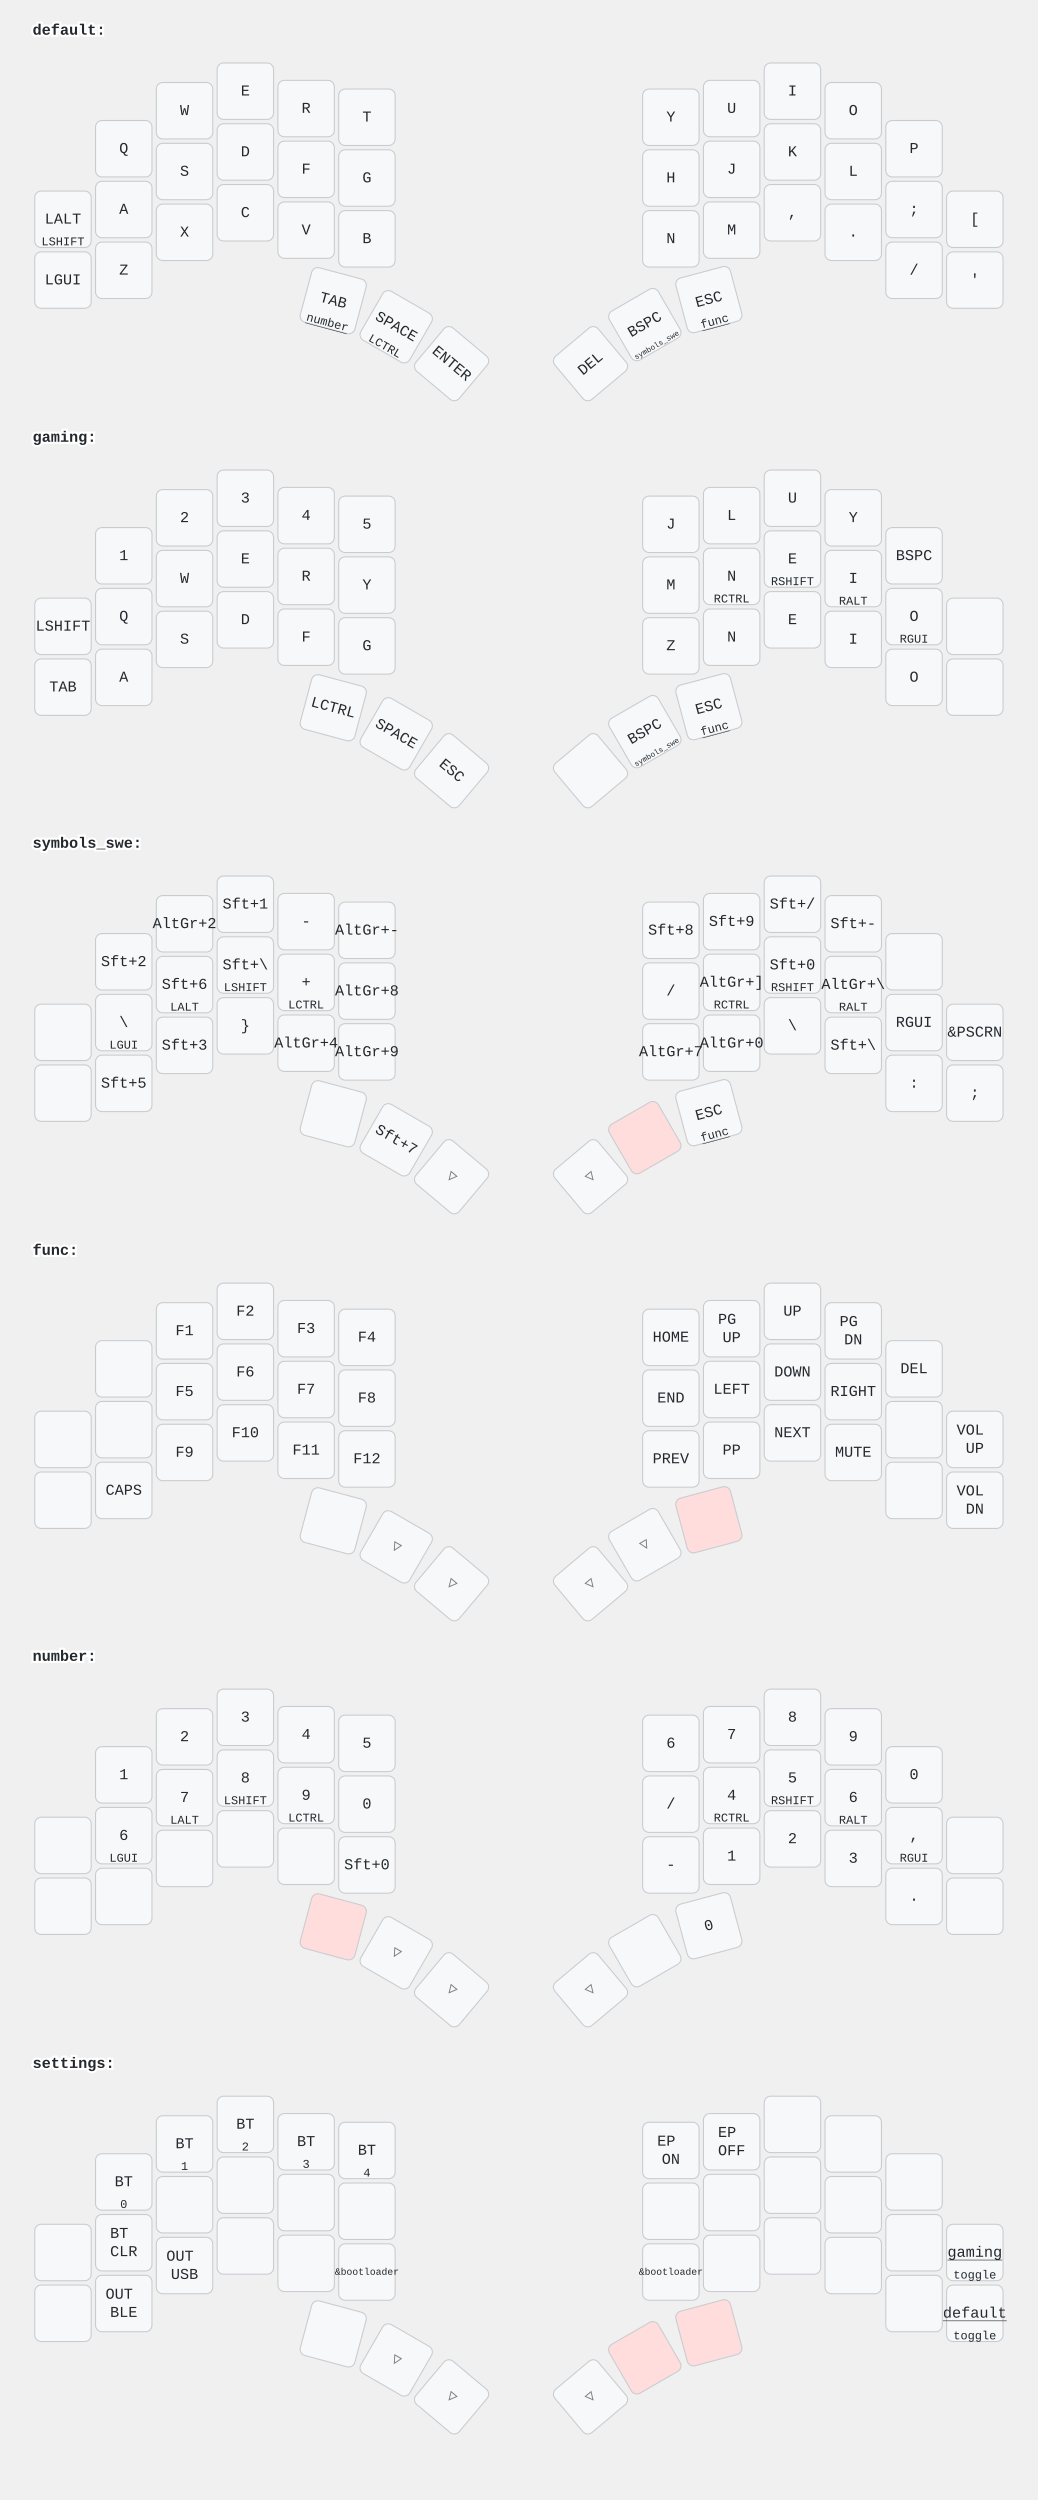
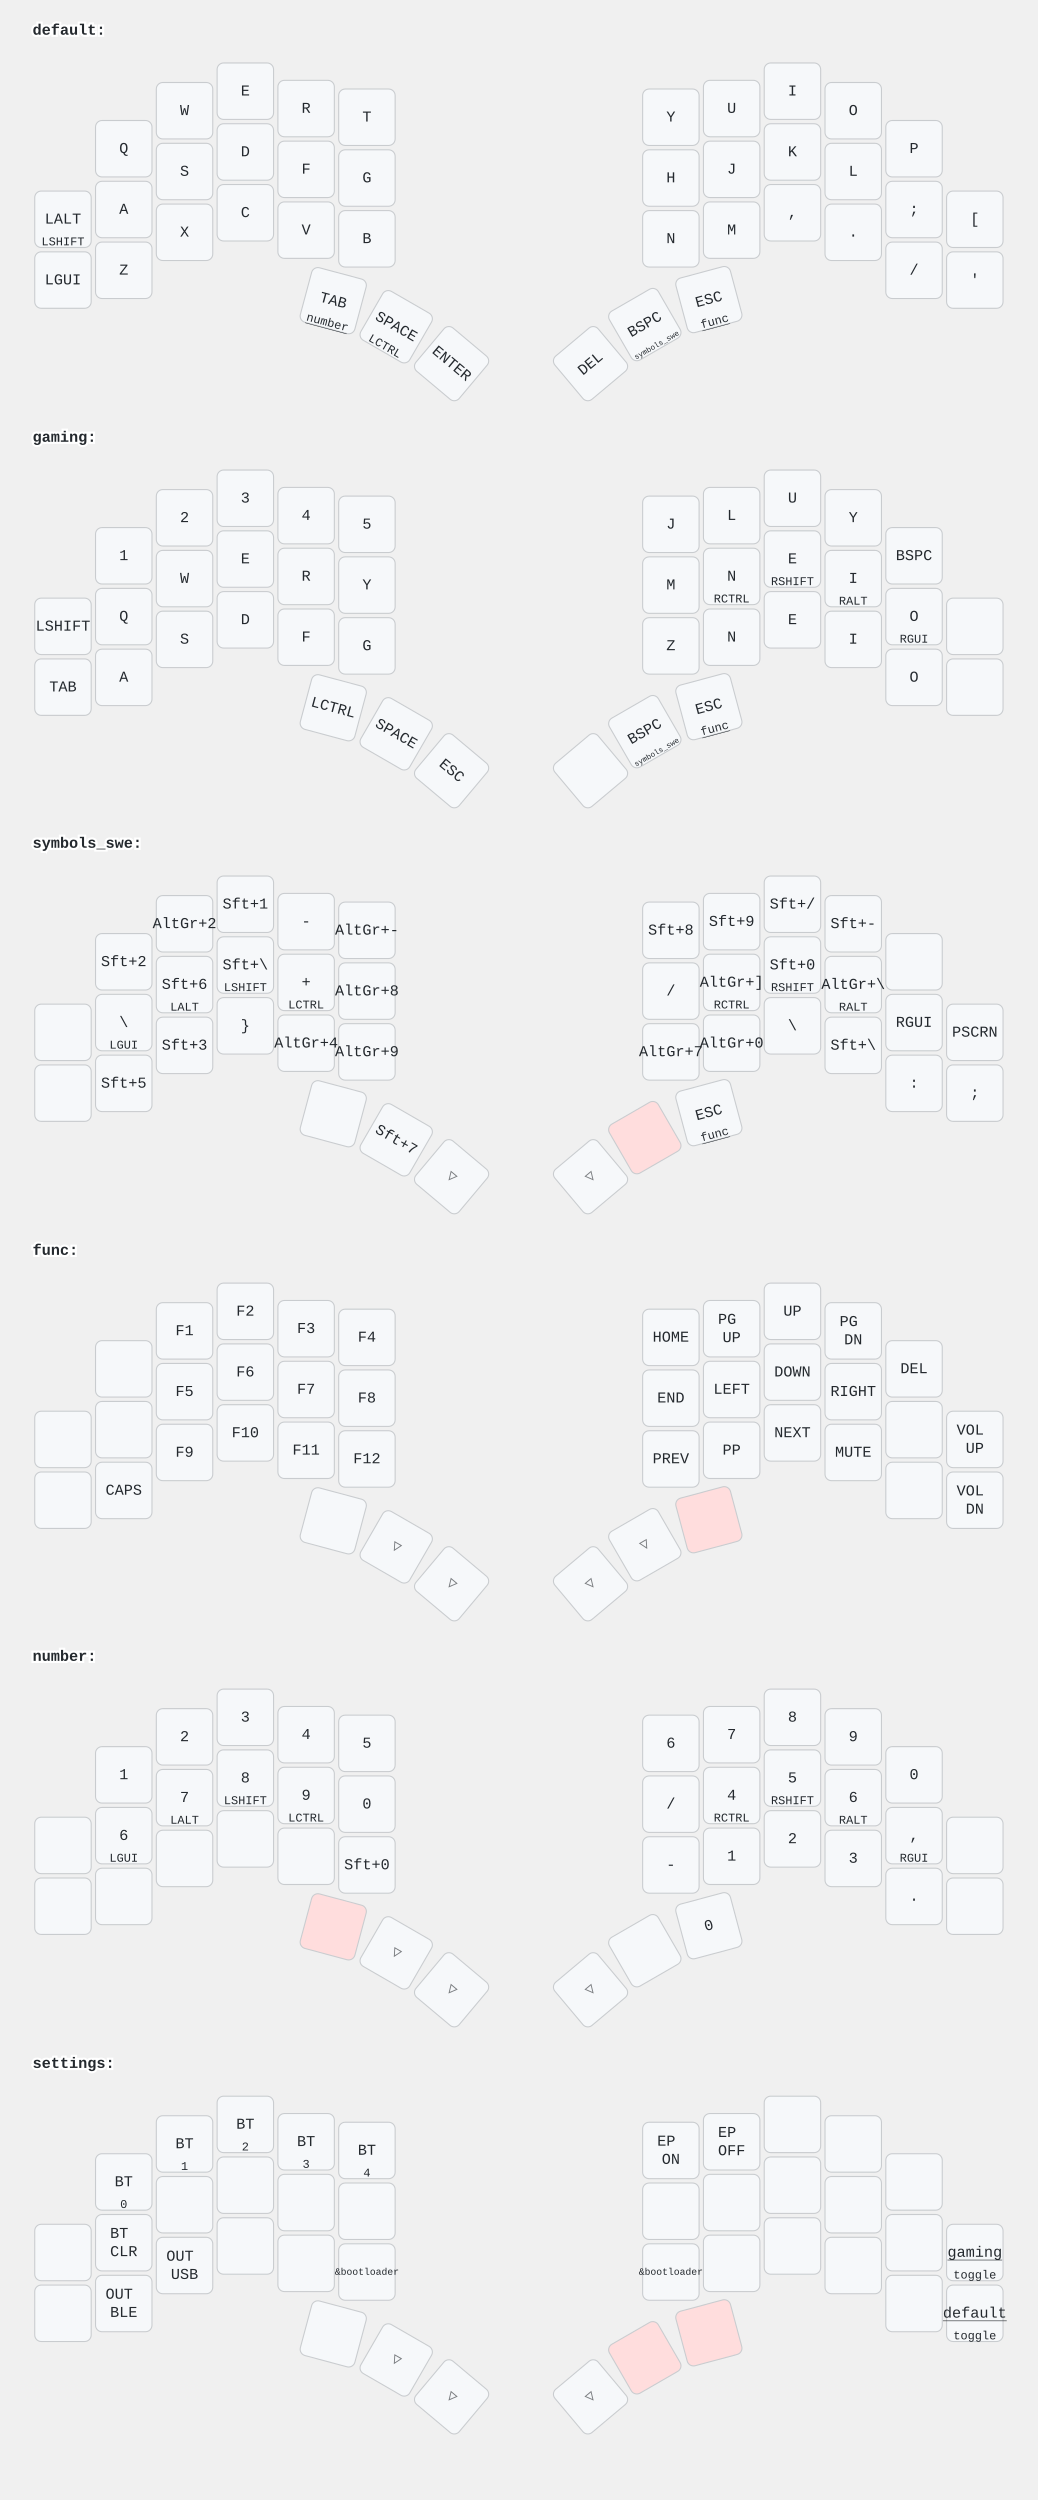
<svg xmlns="http://www.w3.org/2000/svg" width="956" height="2303" viewBox="0 0 956 2303" class="keymap">
  <style>/* inherit to force styles through use tags */
svg path {
    fill: inherit;
}

/* font and background color specifications */
svg.keymap {
    font-family: SFMono-Regular,Consolas,Liberation Mono,Menlo,monospace;
    font-size: 14px;
    font-kerning: normal;
    text-rendering: optimizeLegibility;
    fill: #24292e;
}

/* default key styling */
rect.key {
    fill: #f6f8fa;
}

rect.key, rect.combo {
    stroke: #c9cccf;
    stroke-width: 1;
}

/* default key side styling, only used is draw_key_sides is set */
rect.side {
    filter: brightness(90%);
}

/* color accent for combo boxes */
rect.combo, rect.combo-separate {
    fill: #cdf;
}

/* color accent for held keys */
rect.held, rect.combo.held {
    fill: #fdd;
}

/* color accent for ghost (optional) keys */
rect.ghost, rect.combo.ghost {
    stroke-dasharray: 4, 4;
    stroke-width: 2;
}

text {
    text-anchor: middle;
    dominant-baseline: middle;
}

/* styling for layer labels */
text.label {
    font-weight: bold;
    text-anchor: start;
    stroke: white;
    stroke-width: 4;
    paint-order: stroke;
}

/* styling for optional footer */
text.footer {
    text-anchor: end;
    dominant-baseline: auto;
    stroke: white;
    stroke-width: 4;
    paint-order: stroke;
}

/* styling for combo tap, and key non-tap label text */
text.combo, text.hold, text.shifted, text.left, text.right {
    font-size: 11px;
}

text.hold {
    text-anchor: middle;
    dominant-baseline: auto;
}

text.shifted {
    text-anchor: middle;
    dominant-baseline: hanging;
}

text.left {
    text-anchor: start;
}

text.right {
    text-anchor: end;
}

text.layer-activator {
    text-decoration: underline;
}

/* styling for hold/shifted label text in combo box */
text.combo.hold, text.combo.shifted, text.combo.left, text.combo.right {
    font-size: 8px;
}

/* lighter symbol for transparent keys */
text.trans {
    fill: #7b7e81;
}

/* styling for combo dendrons */
path.combo {
    stroke-width: 1;
    stroke: gray;
    fill: none;
}

/* Start Tabler Icons Cleanup */
/* cannot use height/width with glyphs */
.icon-tabler &gt; path {
    fill: inherit;
    stroke: inherit;
    stroke-width: 2;
}
/* hide tabler's default box */
.icon-tabler &gt; path[stroke="none"][fill="none"] {
    visibility: hidden;
}
/* End Tabler Icons Cleanup */
</style>
  <g transform="translate(30, 0)" class="layer-default">
    <text x="0" y="28" class="label" id="default">default:</text>
    <g transform="translate(0, 56)">
      <g transform="translate(84, 81)" class="key keypos-0">
        <rect rx="6" ry="6" x="-26" y="-26" width="52" height="52" class="key" />
        <text x="0" y="0" class="key tap">Q</text>
      </g>
      <g transform="translate(140, 46)" class="key keypos-1">
        <rect rx="6" ry="6" x="-26" y="-26" width="52" height="52" class="key" />
        <text x="0" y="0" class="key tap">W</text>
      </g>
      <g transform="translate(196, 28)" class="key keypos-2">
        <rect rx="6" ry="6" x="-26" y="-26" width="52" height="52" class="key" />
        <text x="0" y="0" class="key tap">E</text>
      </g>
      <g transform="translate(252, 44)" class="key keypos-3">
        <rect rx="6" ry="6" x="-26" y="-26" width="52" height="52" class="key" />
        <text x="0" y="0" class="key tap">R</text>
      </g>
      <g transform="translate(308, 52)" class="key keypos-4">
        <rect rx="6" ry="6" x="-26" y="-26" width="52" height="52" class="key" />
        <text x="0" y="0" class="key tap">T</text>
      </g>
      <g transform="translate(588, 52)" class="key keypos-5">
        <rect rx="6" ry="6" x="-26" y="-26" width="52" height="52" class="key" />
        <text x="0" y="0" class="key tap">Y</text>
      </g>
      <g transform="translate(644, 44)" class="key keypos-6">
        <rect rx="6" ry="6" x="-26" y="-26" width="52" height="52" class="key" />
        <text x="0" y="0" class="key tap">U</text>
      </g>
      <g transform="translate(700, 28)" class="key keypos-7">
        <rect rx="6" ry="6" x="-26" y="-26" width="52" height="52" class="key" />
        <text x="0" y="0" class="key tap">I</text>
      </g>
      <g transform="translate(756, 46)" class="key keypos-8">
        <rect rx="6" ry="6" x="-26" y="-26" width="52" height="52" class="key" />
        <text x="0" y="0" class="key tap">O</text>
      </g>
      <g transform="translate(812, 81)" class="key keypos-9">
        <rect rx="6" ry="6" x="-26" y="-26" width="52" height="52" class="key" />
        <text x="0" y="0" class="key tap">P</text>
      </g>
      <g transform="translate(28, 146)" class="key keypos-10">
        <rect rx="6" ry="6" x="-26" y="-26" width="52" height="52" class="key" />
        <text x="0" y="0" class="key tap">LALT</text>
        <text x="0" y="24" class="key hold">LSHIFT</text>
      </g>
      <g transform="translate(84, 137)" class="key keypos-11">
        <rect rx="6" ry="6" x="-26" y="-26" width="52" height="52" class="key" />
        <text x="0" y="0" class="key tap">A</text>
      </g>
      <g transform="translate(140, 102)" class="key keypos-12">
        <rect rx="6" ry="6" x="-26" y="-26" width="52" height="52" class="key" />
        <text x="0" y="0" class="key tap">S</text>
      </g>
      <g transform="translate(196, 84)" class="key keypos-13">
        <rect rx="6" ry="6" x="-26" y="-26" width="52" height="52" class="key" />
        <text x="0" y="0" class="key tap">D</text>
      </g>
      <g transform="translate(252, 100)" class="key keypos-14">
        <rect rx="6" ry="6" x="-26" y="-26" width="52" height="52" class="key" />
        <text x="0" y="0" class="key tap">F</text>
      </g>
      <g transform="translate(308, 108)" class="key keypos-15">
        <rect rx="6" ry="6" x="-26" y="-26" width="52" height="52" class="key" />
        <text x="0" y="0" class="key tap">G</text>
      </g>
      <g transform="translate(588, 108)" class="key keypos-16">
        <rect rx="6" ry="6" x="-26" y="-26" width="52" height="52" class="key" />
        <text x="0" y="0" class="key tap">H</text>
      </g>
      <g transform="translate(644, 100)" class="key keypos-17">
        <rect rx="6" ry="6" x="-26" y="-26" width="52" height="52" class="key" />
        <text x="0" y="0" class="key tap">J</text>
      </g>
      <g transform="translate(700, 84)" class="key keypos-18">
        <rect rx="6" ry="6" x="-26" y="-26" width="52" height="52" class="key" />
        <text x="0" y="0" class="key tap">K</text>
      </g>
      <g transform="translate(756, 102)" class="key keypos-19">
        <rect rx="6" ry="6" x="-26" y="-26" width="52" height="52" class="key" />
        <text x="0" y="0" class="key tap">L</text>
      </g>
      <g transform="translate(812, 137)" class="key keypos-20">
        <rect rx="6" ry="6" x="-26" y="-26" width="52" height="52" class="key" />
        <text x="0" y="0" class="key tap">;</text>
      </g>
      <g transform="translate(868, 146)" class="key keypos-21">
        <rect rx="6" ry="6" x="-26" y="-26" width="52" height="52" class="key" />
        <text x="0" y="0" class="key tap">[</text>
      </g>
      <g transform="translate(28, 202)" class="key keypos-22">
        <rect rx="6" ry="6" x="-26" y="-26" width="52" height="52" class="key" />
        <text x="0" y="0" class="key tap">LGUI</text>
      </g>
      <g transform="translate(84, 193)" class="key keypos-23">
        <rect rx="6" ry="6" x="-26" y="-26" width="52" height="52" class="key" />
        <text x="0" y="0" class="key tap">Z</text>
      </g>
      <g transform="translate(140, 158)" class="key keypos-24">
        <rect rx="6" ry="6" x="-26" y="-26" width="52" height="52" class="key" />
        <text x="0" y="0" class="key tap">X</text>
      </g>
      <g transform="translate(196, 140)" class="key keypos-25">
        <rect rx="6" ry="6" x="-26" y="-26" width="52" height="52" class="key" />
        <text x="0" y="0" class="key tap">C</text>
      </g>
      <g transform="translate(252, 156)" class="key keypos-26">
        <rect rx="6" ry="6" x="-26" y="-26" width="52" height="52" class="key" />
        <text x="0" y="0" class="key tap">V</text>
      </g>
      <g transform="translate(308, 164)" class="key keypos-27">
        <rect rx="6" ry="6" x="-26" y="-26" width="52" height="52" class="key" />
        <text x="0" y="0" class="key tap">B</text>
      </g>
      <g transform="translate(588, 164)" class="key keypos-28">
        <rect rx="6" ry="6" x="-26" y="-26" width="52" height="52" class="key" />
        <text x="0" y="0" class="key tap">N</text>
      </g>
      <g transform="translate(644, 156)" class="key keypos-29">
        <rect rx="6" ry="6" x="-26" y="-26" width="52" height="52" class="key" />
        <text x="0" y="0" class="key tap">M</text>
      </g>
      <g transform="translate(700, 140)" class="key keypos-30">
        <rect rx="6" ry="6" x="-26" y="-26" width="52" height="52" class="key" />
        <text x="0" y="0" class="key tap">,</text>
      </g>
      <g transform="translate(756, 158)" class="key keypos-31">
        <rect rx="6" ry="6" x="-26" y="-26" width="52" height="52" class="key" />
        <text x="0" y="0" class="key tap">.</text>
      </g>
      <g transform="translate(812, 193)" class="key keypos-32">
        <rect rx="6" ry="6" x="-26" y="-26" width="52" height="52" class="key" />
        <text x="0" y="0" class="key tap">/</text>
      </g>
      <g transform="translate(868, 202)" class="key keypos-33">
        <rect rx="6" ry="6" x="-26" y="-26" width="52" height="52" class="key" />
        <text x="0" y="0" class="key tap">'</text>
      </g>
      <g transform="translate(277, 221) rotate(15.0)" class="key keypos-34">
        <rect rx="6" ry="6" x="-26" y="-26" width="52" height="52" class="key" />
        <text x="0" y="0" class="key tap">TAB</text>
        <a href="#number">
          <text x="0" y="24" class="key hold layer-activator">number</text>
        </a>
      </g>
      <g transform="translate(335, 245) rotate(30.0)" class="key keypos-35">
        <rect rx="6" ry="6" x="-26" y="-26" width="52" height="52" class="key" />
        <text x="0" y="0" class="key tap">SPACE</text>
        <text x="0" y="24" class="key hold">LCTRL</text>
      </g>
      <g transform="translate(386, 279) rotate(40.0)" class="key keypos-36">
        <rect rx="6" ry="6" x="-26" y="-26" width="52" height="52" class="key" />
        <text x="0" y="0" class="key tap">ENTER</text>
      </g>
      <g transform="translate(514, 279) rotate(-40.0)" class="key keypos-37">
        <rect rx="6" ry="6" x="-26" y="-26" width="52" height="52" class="key" />
        <text x="0" y="0" class="key tap">DEL</text>
      </g>
      <g transform="translate(564, 243) rotate(-30.0)" class="key keypos-38">
        <rect rx="6" ry="6" x="-26" y="-26" width="52" height="52" class="key" />
        <text x="0" y="0" class="key tap">BSPC</text>
        <a href="#symbols_swe">
          <text x="0" y="24" class="key hold layer-activator">
            <tspan style="font-size: 64%">symbols_swe</tspan>
          </text>
        </a>
      </g>
      <g transform="translate(623, 220) rotate(-15.0)" class="key keypos-39">
        <rect rx="6" ry="6" x="-26" y="-26" width="52" height="52" class="key" />
        <text x="0" y="0" class="key tap">ESC</text>
        <a href="#func">
          <text x="0" y="24" class="key hold layer-activator">func</text>
        </a>
      </g>
    </g>
  </g>
  <g transform="translate(30, 375)" class="layer-gaming">
    <text x="0" y="28" class="label" id="gaming">gaming:</text>
    <g transform="translate(0, 56)">
      <g transform="translate(84, 81)" class="key keypos-0">
        <rect rx="6" ry="6" x="-26" y="-26" width="52" height="52" class="key" />
        <text x="0" y="0" class="key tap">1</text>
      </g>
      <g transform="translate(140, 46)" class="key keypos-1">
        <rect rx="6" ry="6" x="-26" y="-26" width="52" height="52" class="key" />
        <text x="0" y="0" class="key tap">2</text>
      </g>
      <g transform="translate(196, 28)" class="key keypos-2">
        <rect rx="6" ry="6" x="-26" y="-26" width="52" height="52" class="key" />
        <text x="0" y="0" class="key tap">3</text>
      </g>
      <g transform="translate(252, 44)" class="key keypos-3">
        <rect rx="6" ry="6" x="-26" y="-26" width="52" height="52" class="key" />
        <text x="0" y="0" class="key tap">4</text>
      </g>
      <g transform="translate(308, 52)" class="key keypos-4">
        <rect rx="6" ry="6" x="-26" y="-26" width="52" height="52" class="key" />
        <text x="0" y="0" class="key tap">5</text>
      </g>
      <g transform="translate(588, 52)" class="key keypos-5">
        <rect rx="6" ry="6" x="-26" y="-26" width="52" height="52" class="key" />
        <text x="0" y="0" class="key tap">J</text>
      </g>
      <g transform="translate(644, 44)" class="key keypos-6">
        <rect rx="6" ry="6" x="-26" y="-26" width="52" height="52" class="key" />
        <text x="0" y="0" class="key tap">L</text>
      </g>
      <g transform="translate(700, 28)" class="key keypos-7">
        <rect rx="6" ry="6" x="-26" y="-26" width="52" height="52" class="key" />
        <text x="0" y="0" class="key tap">U</text>
      </g>
      <g transform="translate(756, 46)" class="key keypos-8">
        <rect rx="6" ry="6" x="-26" y="-26" width="52" height="52" class="key" />
        <text x="0" y="0" class="key tap">Y</text>
      </g>
      <g transform="translate(812, 81)" class="key keypos-9">
        <rect rx="6" ry="6" x="-26" y="-26" width="52" height="52" class="key" />
        <text x="0" y="0" class="key tap">BSPC</text>
      </g>
      <g transform="translate(28, 146)" class="key keypos-10">
        <rect rx="6" ry="6" x="-26" y="-26" width="52" height="52" class="key" />
        <text x="0" y="0" class="key tap">LSHIFT</text>
      </g>
      <g transform="translate(84, 137)" class="key keypos-11">
        <rect rx="6" ry="6" x="-26" y="-26" width="52" height="52" class="key" />
        <text x="0" y="0" class="key tap">Q</text>
      </g>
      <g transform="translate(140, 102)" class="key keypos-12">
        <rect rx="6" ry="6" x="-26" y="-26" width="52" height="52" class="key" />
        <text x="0" y="0" class="key tap">W</text>
      </g>
      <g transform="translate(196, 84)" class="key keypos-13">
        <rect rx="6" ry="6" x="-26" y="-26" width="52" height="52" class="key" />
        <text x="0" y="0" class="key tap">E</text>
      </g>
      <g transform="translate(252, 100)" class="key keypos-14">
        <rect rx="6" ry="6" x="-26" y="-26" width="52" height="52" class="key" />
        <text x="0" y="0" class="key tap">R</text>
      </g>
      <g transform="translate(308, 108)" class="key keypos-15">
        <rect rx="6" ry="6" x="-26" y="-26" width="52" height="52" class="key" />
        <text x="0" y="0" class="key tap">Y</text>
      </g>
      <g transform="translate(588, 108)" class="key keypos-16">
        <rect rx="6" ry="6" x="-26" y="-26" width="52" height="52" class="key" />
        <text x="0" y="0" class="key tap">M</text>
      </g>
      <g transform="translate(644, 100)" class="key keypos-17">
        <rect rx="6" ry="6" x="-26" y="-26" width="52" height="52" class="key" />
        <text x="0" y="0" class="key tap">N</text>
        <text x="0" y="24" class="key hold">RCTRL</text>
      </g>
      <g transform="translate(700, 84)" class="key keypos-18">
        <rect rx="6" ry="6" x="-26" y="-26" width="52" height="52" class="key" />
        <text x="0" y="0" class="key tap">E</text>
        <text x="0" y="24" class="key hold">RSHIFT</text>
      </g>
      <g transform="translate(756, 102)" class="key keypos-19">
        <rect rx="6" ry="6" x="-26" y="-26" width="52" height="52" class="key" />
        <text x="0" y="0" class="key tap">I</text>
        <text x="0" y="24" class="key hold">RALT</text>
      </g>
      <g transform="translate(812, 137)" class="key keypos-20">
        <rect rx="6" ry="6" x="-26" y="-26" width="52" height="52" class="key" />
        <text x="0" y="0" class="key tap">O</text>
        <text x="0" y="24" class="key hold">RGUI</text>
      </g>
      <g transform="translate(868, 146)" class="key keypos-21">
        <rect rx="6" ry="6" x="-26" y="-26" width="52" height="52" class="key" />
      </g>
      <g transform="translate(28, 202)" class="key keypos-22">
        <rect rx="6" ry="6" x="-26" y="-26" width="52" height="52" class="key" />
        <text x="0" y="0" class="key tap">TAB</text>
      </g>
      <g transform="translate(84, 193)" class="key keypos-23">
        <rect rx="6" ry="6" x="-26" y="-26" width="52" height="52" class="key" />
        <text x="0" y="0" class="key tap">A</text>
      </g>
      <g transform="translate(140, 158)" class="key keypos-24">
        <rect rx="6" ry="6" x="-26" y="-26" width="52" height="52" class="key" />
        <text x="0" y="0" class="key tap">S</text>
      </g>
      <g transform="translate(196, 140)" class="key keypos-25">
        <rect rx="6" ry="6" x="-26" y="-26" width="52" height="52" class="key" />
        <text x="0" y="0" class="key tap">D</text>
      </g>
      <g transform="translate(252, 156)" class="key keypos-26">
        <rect rx="6" ry="6" x="-26" y="-26" width="52" height="52" class="key" />
        <text x="0" y="0" class="key tap">F</text>
      </g>
      <g transform="translate(308, 164)" class="key keypos-27">
        <rect rx="6" ry="6" x="-26" y="-26" width="52" height="52" class="key" />
        <text x="0" y="0" class="key tap">G</text>
      </g>
      <g transform="translate(588, 164)" class="key keypos-28">
        <rect rx="6" ry="6" x="-26" y="-26" width="52" height="52" class="key" />
        <text x="0" y="0" class="key tap">Z</text>
      </g>
      <g transform="translate(644, 156)" class="key keypos-29">
        <rect rx="6" ry="6" x="-26" y="-26" width="52" height="52" class="key" />
        <text x="0" y="0" class="key tap">N</text>
      </g>
      <g transform="translate(700, 140)" class="key keypos-30">
        <rect rx="6" ry="6" x="-26" y="-26" width="52" height="52" class="key" />
        <text x="0" y="0" class="key tap">E</text>
      </g>
      <g transform="translate(756, 158)" class="key keypos-31">
        <rect rx="6" ry="6" x="-26" y="-26" width="52" height="52" class="key" />
        <text x="0" y="0" class="key tap">I</text>
      </g>
      <g transform="translate(812, 193)" class="key keypos-32">
        <rect rx="6" ry="6" x="-26" y="-26" width="52" height="52" class="key" />
        <text x="0" y="0" class="key tap">O</text>
      </g>
      <g transform="translate(868, 202)" class="key keypos-33">
        <rect rx="6" ry="6" x="-26" y="-26" width="52" height="52" class="key" />
      </g>
      <g transform="translate(277, 221) rotate(15.0)" class="key keypos-34">
        <rect rx="6" ry="6" x="-26" y="-26" width="52" height="52" class="key" />
        <text x="0" y="0" class="key tap">LCTRL</text>
      </g>
      <g transform="translate(335, 245) rotate(30.0)" class="key keypos-35">
        <rect rx="6" ry="6" x="-26" y="-26" width="52" height="52" class="key" />
        <text x="0" y="0" class="key tap">SPACE</text>
      </g>
      <g transform="translate(386, 279) rotate(40.0)" class="key keypos-36">
        <rect rx="6" ry="6" x="-26" y="-26" width="52" height="52" class="key" />
        <text x="0" y="0" class="key tap">ESC</text>
      </g>
      <g transform="translate(514, 279) rotate(-40.0)" class="key keypos-37">
        <rect rx="6" ry="6" x="-26" y="-26" width="52" height="52" class="key" />
      </g>
      <g transform="translate(564, 243) rotate(-30.0)" class="key keypos-38">
        <rect rx="6" ry="6" x="-26" y="-26" width="52" height="52" class="key" />
        <text x="0" y="0" class="key tap">BSPC</text>
        <a href="#symbols_swe">
          <text x="0" y="24" class="key hold layer-activator">
            <tspan style="font-size: 64%">symbols_swe</tspan>
          </text>
        </a>
      </g>
      <g transform="translate(623, 220) rotate(-15.0)" class="key keypos-39">
        <rect rx="6" ry="6" x="-26" y="-26" width="52" height="52" class="key" />
        <text x="0" y="0" class="key tap">ESC</text>
        <a href="#func">
          <text x="0" y="24" class="key hold layer-activator">func</text>
        </a>
      </g>
    </g>
  </g>
  <g transform="translate(30, 749)" class="layer-symbols_swe">
    <text x="0" y="28" class="label" id="symbols_swe">symbols_swe:</text>
    <g transform="translate(0, 56)">
      <g transform="translate(84, 81)" class="key keypos-0">
        <rect rx="6" ry="6" x="-26" y="-26" width="52" height="52" class="key" />
        <text x="0" y="0" class="key tap">Sft+2</text>
      </g>
      <g transform="translate(140, 46)" class="key keypos-1">
        <rect rx="6" ry="6" x="-26" y="-26" width="52" height="52" class="key" />
        <text x="0" y="0" class="key tap">AltGr+2</text>
      </g>
      <g transform="translate(196, 28)" class="key keypos-2">
        <rect rx="6" ry="6" x="-26" y="-26" width="52" height="52" class="key" />
        <text x="0" y="0" class="key tap">Sft+1</text>
      </g>
      <g transform="translate(252, 44)" class="key keypos-3">
        <rect rx="6" ry="6" x="-26" y="-26" width="52" height="52" class="key" />
        <text x="0" y="0" class="key tap">-</text>
      </g>
      <g transform="translate(308, 52)" class="key keypos-4">
        <rect rx="6" ry="6" x="-26" y="-26" width="52" height="52" class="key" />
        <text x="0" y="0" class="key tap">AltGr+-</text>
      </g>
      <g transform="translate(588, 52)" class="key keypos-5">
        <rect rx="6" ry="6" x="-26" y="-26" width="52" height="52" class="key" />
        <text x="0" y="0" class="key tap">Sft+8</text>
      </g>
      <g transform="translate(644, 44)" class="key keypos-6">
        <rect rx="6" ry="6" x="-26" y="-26" width="52" height="52" class="key" />
        <text x="0" y="0" class="key tap">Sft+9</text>
      </g>
      <g transform="translate(700, 28)" class="key keypos-7">
        <rect rx="6" ry="6" x="-26" y="-26" width="52" height="52" class="key" />
        <text x="0" y="0" class="key tap">Sft+/</text>
      </g>
      <g transform="translate(756, 46)" class="key keypos-8">
        <rect rx="6" ry="6" x="-26" y="-26" width="52" height="52" class="key" />
        <text x="0" y="0" class="key tap">Sft+-</text>
      </g>
      <g transform="translate(812, 81)" class="key keypos-9">
        <rect rx="6" ry="6" x="-26" y="-26" width="52" height="52" class="key" />
      </g>
      <g transform="translate(28, 146)" class="key keypos-10">
        <rect rx="6" ry="6" x="-26" y="-26" width="52" height="52" class="key" />
      </g>
      <g transform="translate(84, 137)" class="key keypos-11">
        <rect rx="6" ry="6" x="-26" y="-26" width="52" height="52" class="key" />
        <text x="0" y="0" class="key tap">\</text>
        <text x="0" y="24" class="key hold">LGUI</text>
      </g>
      <g transform="translate(140, 102)" class="key keypos-12">
        <rect rx="6" ry="6" x="-26" y="-26" width="52" height="52" class="key" />
        <text x="0" y="0" class="key tap">Sft+6</text>
        <text x="0" y="24" class="key hold">LALT</text>
      </g>
      <g transform="translate(196, 84)" class="key keypos-13">
        <rect rx="6" ry="6" x="-26" y="-26" width="52" height="52" class="key" />
        <text x="0" y="0" class="key tap">Sft+\</text>
        <text x="0" y="24" class="key hold">LSHIFT</text>
      </g>
      <g transform="translate(252, 100)" class="key keypos-14">
        <rect rx="6" ry="6" x="-26" y="-26" width="52" height="52" class="key" />
        <text x="0" y="0" class="key tap">+</text>
        <text x="0" y="24" class="key hold">LCTRL</text>
      </g>
      <g transform="translate(308, 108)" class="key keypos-15">
        <rect rx="6" ry="6" x="-26" y="-26" width="52" height="52" class="key" />
        <text x="0" y="0" class="key tap">AltGr+8</text>
      </g>
      <g transform="translate(588, 108)" class="key keypos-16">
        <rect rx="6" ry="6" x="-26" y="-26" width="52" height="52" class="key" />
        <text x="0" y="0" class="key tap">/</text>
      </g>
      <g transform="translate(644, 100)" class="key keypos-17">
        <rect rx="6" ry="6" x="-26" y="-26" width="52" height="52" class="key" />
        <text x="0" y="0" class="key tap">AltGr+]</text>
        <text x="0" y="24" class="key hold">RCTRL</text>
      </g>
      <g transform="translate(700, 84)" class="key keypos-18">
        <rect rx="6" ry="6" x="-26" y="-26" width="52" height="52" class="key" />
        <text x="0" y="0" class="key tap">Sft+0</text>
        <text x="0" y="24" class="key hold">RSHIFT</text>
      </g>
      <g transform="translate(756, 102)" class="key keypos-19">
        <rect rx="6" ry="6" x="-26" y="-26" width="52" height="52" class="key" />
        <text x="0" y="0" class="key tap">AltGr+\</text>
        <text x="0" y="24" class="key hold">RALT</text>
      </g>
      <g transform="translate(812, 137)" class="key keypos-20">
        <rect rx="6" ry="6" x="-26" y="-26" width="52" height="52" class="key" />
        <text x="0" y="0" class="key tap">RGUI</text>
      </g>
      <g transform="translate(868, 146)" class="key keypos-21">
        <rect rx="6" ry="6" x="-26" y="-26" width="52" height="52" class="key" />
-         <text x="0" y="0" class="key tap">&amp;PSCRN</text>
+         <text x="0" y="0" class="key tap">PSCRN</text>
      </g>
      <g transform="translate(28, 202)" class="key keypos-22">
        <rect rx="6" ry="6" x="-26" y="-26" width="52" height="52" class="key" />
      </g>
      <g transform="translate(84, 193)" class="key keypos-23">
        <rect rx="6" ry="6" x="-26" y="-26" width="52" height="52" class="key" />
        <text x="0" y="0" class="key tap">Sft+5</text>
      </g>
      <g transform="translate(140, 158)" class="key keypos-24">
        <rect rx="6" ry="6" x="-26" y="-26" width="52" height="52" class="key" />
        <text x="0" y="0" class="key tap">Sft+3</text>
      </g>
      <g transform="translate(196, 140)" class="key keypos-25">
        <rect rx="6" ry="6" x="-26" y="-26" width="52" height="52" class="key" />
        <text x="0" y="0" class="key tap">}</text>
      </g>
      <g transform="translate(252, 156)" class="key keypos-26">
        <rect rx="6" ry="6" x="-26" y="-26" width="52" height="52" class="key" />
        <text x="0" y="0" class="key tap">AltGr+4</text>
      </g>
      <g transform="translate(308, 164)" class="key keypos-27">
        <rect rx="6" ry="6" x="-26" y="-26" width="52" height="52" class="key" />
        <text x="0" y="0" class="key tap">AltGr+9</text>
      </g>
      <g transform="translate(588, 164)" class="key keypos-28">
        <rect rx="6" ry="6" x="-26" y="-26" width="52" height="52" class="key" />
        <text x="0" y="0" class="key tap">AltGr+7</text>
      </g>
      <g transform="translate(644, 156)" class="key keypos-29">
        <rect rx="6" ry="6" x="-26" y="-26" width="52" height="52" class="key" />
        <text x="0" y="0" class="key tap">AltGr+0</text>
      </g>
      <g transform="translate(700, 140)" class="key keypos-30">
        <rect rx="6" ry="6" x="-26" y="-26" width="52" height="52" class="key" />
        <text x="0" y="0" class="key tap">\</text>
      </g>
      <g transform="translate(756, 158)" class="key keypos-31">
        <rect rx="6" ry="6" x="-26" y="-26" width="52" height="52" class="key" />
        <text x="0" y="0" class="key tap">Sft+\</text>
      </g>
      <g transform="translate(812, 193)" class="key keypos-32">
        <rect rx="6" ry="6" x="-26" y="-26" width="52" height="52" class="key" />
        <text x="0" y="0" class="key tap">:</text>
      </g>
      <g transform="translate(868, 202)" class="key keypos-33">
        <rect rx="6" ry="6" x="-26" y="-26" width="52" height="52" class="key" />
        <text x="0" y="0" class="key tap">;</text>
      </g>
      <g transform="translate(277, 221) rotate(15.0)" class="key keypos-34">
        <rect rx="6" ry="6" x="-26" y="-26" width="52" height="52" class="key" />
      </g>
      <g transform="translate(335, 245) rotate(30.0)" class="key keypos-35">
        <rect rx="6" ry="6" x="-26" y="-26" width="52" height="52" class="key" />
        <text x="0" y="0" class="key tap">Sft+7</text>
      </g>
      <g transform="translate(386, 279) rotate(40.0)" class="key trans keypos-36">
        <rect rx="6" ry="6" x="-26" y="-26" width="52" height="52" class="key trans" />
        <text x="0" y="0" class="key trans tap">▽</text>
      </g>
      <g transform="translate(514, 279) rotate(-40.0)" class="key trans keypos-37">
        <rect rx="6" ry="6" x="-26" y="-26" width="52" height="52" class="key trans" />
        <text x="0" y="0" class="key trans tap">▽</text>
      </g>
      <g transform="translate(564, 243) rotate(-30.0)" class="key held keypos-38">
        <rect rx="6" ry="6" x="-26" y="-26" width="52" height="52" class="key held" />
      </g>
      <g transform="translate(623, 220) rotate(-15.0)" class="key keypos-39">
        <rect rx="6" ry="6" x="-26" y="-26" width="52" height="52" class="key" />
        <text x="0" y="0" class="key tap">ESC</text>
        <a href="#func">
          <text x="0" y="24" class="key hold layer-activator">func</text>
        </a>
      </g>
    </g>
  </g>
  <g transform="translate(30, 1124)" class="layer-func">
    <text x="0" y="28" class="label" id="func">func:</text>
    <g transform="translate(0, 56)">
      <g transform="translate(84, 81)" class="key keypos-0">
        <rect rx="6" ry="6" x="-26" y="-26" width="52" height="52" class="key" />
      </g>
      <g transform="translate(140, 46)" class="key keypos-1">
        <rect rx="6" ry="6" x="-26" y="-26" width="52" height="52" class="key" />
        <text x="0" y="0" class="key tap">F1</text>
      </g>
      <g transform="translate(196, 28)" class="key keypos-2">
        <rect rx="6" ry="6" x="-26" y="-26" width="52" height="52" class="key" />
        <text x="0" y="0" class="key tap">F2</text>
      </g>
      <g transform="translate(252, 44)" class="key keypos-3">
        <rect rx="6" ry="6" x="-26" y="-26" width="52" height="52" class="key" />
        <text x="0" y="0" class="key tap">F3</text>
      </g>
      <g transform="translate(308, 52)" class="key keypos-4">
        <rect rx="6" ry="6" x="-26" y="-26" width="52" height="52" class="key" />
        <text x="0" y="0" class="key tap">F4</text>
      </g>
      <g transform="translate(588, 52)" class="key keypos-5">
        <rect rx="6" ry="6" x="-26" y="-26" width="52" height="52" class="key" />
        <text x="0" y="0" class="key tap">HOME</text>
      </g>
      <g transform="translate(644, 44)" class="key keypos-6">
        <rect rx="6" ry="6" x="-26" y="-26" width="52" height="52" class="key" />
        <text x="0" y="0" class="key tap">
          <tspan x="0" dy="-0.6em">PG</tspan>
          <tspan x="0" dy="1.2em">UP</tspan>
        </text>
      </g>
      <g transform="translate(700, 28)" class="key keypos-7">
        <rect rx="6" ry="6" x="-26" y="-26" width="52" height="52" class="key" />
        <text x="0" y="0" class="key tap">UP</text>
      </g>
      <g transform="translate(756, 46)" class="key keypos-8">
        <rect rx="6" ry="6" x="-26" y="-26" width="52" height="52" class="key" />
        <text x="0" y="0" class="key tap">
          <tspan x="0" dy="-0.6em">PG</tspan>
          <tspan x="0" dy="1.2em">DN</tspan>
        </text>
      </g>
      <g transform="translate(812, 81)" class="key keypos-9">
        <rect rx="6" ry="6" x="-26" y="-26" width="52" height="52" class="key" />
        <text x="0" y="0" class="key tap">DEL</text>
      </g>
      <g transform="translate(28, 146)" class="key keypos-10">
        <rect rx="6" ry="6" x="-26" y="-26" width="52" height="52" class="key" />
      </g>
      <g transform="translate(84, 137)" class="key keypos-11">
        <rect rx="6" ry="6" x="-26" y="-26" width="52" height="52" class="key" />
      </g>
      <g transform="translate(140, 102)" class="key keypos-12">
        <rect rx="6" ry="6" x="-26" y="-26" width="52" height="52" class="key" />
        <text x="0" y="0" class="key tap">F5</text>
      </g>
      <g transform="translate(196, 84)" class="key keypos-13">
        <rect rx="6" ry="6" x="-26" y="-26" width="52" height="52" class="key" />
        <text x="0" y="0" class="key tap">F6</text>
      </g>
      <g transform="translate(252, 100)" class="key keypos-14">
        <rect rx="6" ry="6" x="-26" y="-26" width="52" height="52" class="key" />
        <text x="0" y="0" class="key tap">F7</text>
      </g>
      <g transform="translate(308, 108)" class="key keypos-15">
        <rect rx="6" ry="6" x="-26" y="-26" width="52" height="52" class="key" />
        <text x="0" y="0" class="key tap">F8</text>
      </g>
      <g transform="translate(588, 108)" class="key keypos-16">
        <rect rx="6" ry="6" x="-26" y="-26" width="52" height="52" class="key" />
        <text x="0" y="0" class="key tap">END</text>
      </g>
      <g transform="translate(644, 100)" class="key keypos-17">
        <rect rx="6" ry="6" x="-26" y="-26" width="52" height="52" class="key" />
        <text x="0" y="0" class="key tap">LEFT</text>
      </g>
      <g transform="translate(700, 84)" class="key keypos-18">
        <rect rx="6" ry="6" x="-26" y="-26" width="52" height="52" class="key" />
        <text x="0" y="0" class="key tap">DOWN</text>
      </g>
      <g transform="translate(756, 102)" class="key keypos-19">
        <rect rx="6" ry="6" x="-26" y="-26" width="52" height="52" class="key" />
        <text x="0" y="0" class="key tap">RIGHT</text>
      </g>
      <g transform="translate(812, 137)" class="key keypos-20">
        <rect rx="6" ry="6" x="-26" y="-26" width="52" height="52" class="key" />
      </g>
      <g transform="translate(868, 146)" class="key keypos-21">
        <rect rx="6" ry="6" x="-26" y="-26" width="52" height="52" class="key" />
        <text x="0" y="0" class="key tap">
          <tspan x="0" dy="-0.6em">VOL</tspan>
          <tspan x="0" dy="1.2em">UP</tspan>
        </text>
      </g>
      <g transform="translate(28, 202)" class="key keypos-22">
        <rect rx="6" ry="6" x="-26" y="-26" width="52" height="52" class="key" />
      </g>
      <g transform="translate(84, 193)" class="key keypos-23">
        <rect rx="6" ry="6" x="-26" y="-26" width="52" height="52" class="key" />
        <text x="0" y="0" class="key tap">CAPS</text>
      </g>
      <g transform="translate(140, 158)" class="key keypos-24">
        <rect rx="6" ry="6" x="-26" y="-26" width="52" height="52" class="key" />
        <text x="0" y="0" class="key tap">F9</text>
      </g>
      <g transform="translate(196, 140)" class="key keypos-25">
        <rect rx="6" ry="6" x="-26" y="-26" width="52" height="52" class="key" />
        <text x="0" y="0" class="key tap">F10</text>
      </g>
      <g transform="translate(252, 156)" class="key keypos-26">
        <rect rx="6" ry="6" x="-26" y="-26" width="52" height="52" class="key" />
        <text x="0" y="0" class="key tap">F11</text>
      </g>
      <g transform="translate(308, 164)" class="key keypos-27">
        <rect rx="6" ry="6" x="-26" y="-26" width="52" height="52" class="key" />
        <text x="0" y="0" class="key tap">F12</text>
      </g>
      <g transform="translate(588, 164)" class="key keypos-28">
        <rect rx="6" ry="6" x="-26" y="-26" width="52" height="52" class="key" />
        <text x="0" y="0" class="key tap">PREV</text>
      </g>
      <g transform="translate(644, 156)" class="key keypos-29">
        <rect rx="6" ry="6" x="-26" y="-26" width="52" height="52" class="key" />
        <text x="0" y="0" class="key tap">PP</text>
      </g>
      <g transform="translate(700, 140)" class="key keypos-30">
        <rect rx="6" ry="6" x="-26" y="-26" width="52" height="52" class="key" />
        <text x="0" y="0" class="key tap">NEXT</text>
      </g>
      <g transform="translate(756, 158)" class="key keypos-31">
        <rect rx="6" ry="6" x="-26" y="-26" width="52" height="52" class="key" />
        <text x="0" y="0" class="key tap">MUTE</text>
      </g>
      <g transform="translate(812, 193)" class="key keypos-32">
        <rect rx="6" ry="6" x="-26" y="-26" width="52" height="52" class="key" />
      </g>
      <g transform="translate(868, 202)" class="key keypos-33">
        <rect rx="6" ry="6" x="-26" y="-26" width="52" height="52" class="key" />
        <text x="0" y="0" class="key tap">
          <tspan x="0" dy="-0.6em">VOL</tspan>
          <tspan x="0" dy="1.2em">DN</tspan>
        </text>
      </g>
      <g transform="translate(277, 221) rotate(15.0)" class="key keypos-34">
        <rect rx="6" ry="6" x="-26" y="-26" width="52" height="52" class="key" />
      </g>
      <g transform="translate(335, 245) rotate(30.0)" class="key trans keypos-35">
        <rect rx="6" ry="6" x="-26" y="-26" width="52" height="52" class="key trans" />
        <text x="0" y="0" class="key trans tap">▽</text>
      </g>
      <g transform="translate(386, 279) rotate(40.0)" class="key trans keypos-36">
        <rect rx="6" ry="6" x="-26" y="-26" width="52" height="52" class="key trans" />
        <text x="0" y="0" class="key trans tap">▽</text>
      </g>
      <g transform="translate(514, 279) rotate(-40.0)" class="key trans keypos-37">
        <rect rx="6" ry="6" x="-26" y="-26" width="52" height="52" class="key trans" />
        <text x="0" y="0" class="key trans tap">▽</text>
      </g>
      <g transform="translate(564, 243) rotate(-30.0)" class="key trans keypos-38">
        <rect rx="6" ry="6" x="-26" y="-26" width="52" height="52" class="key trans" />
        <text x="0" y="0" class="key trans tap">▽</text>
      </g>
      <g transform="translate(623, 220) rotate(-15.0)" class="key held keypos-39">
        <rect rx="6" ry="6" x="-26" y="-26" width="52" height="52" class="key held" />
      </g>
    </g>
  </g>
  <g transform="translate(30, 1498)" class="layer-number">
    <text x="0" y="28" class="label" id="number">number:</text>
    <g transform="translate(0, 56)">
      <g transform="translate(84, 81)" class="key keypos-0">
        <rect rx="6" ry="6" x="-26" y="-26" width="52" height="52" class="key" />
        <text x="0" y="0" class="key tap">1</text>
      </g>
      <g transform="translate(140, 46)" class="key keypos-1">
        <rect rx="6" ry="6" x="-26" y="-26" width="52" height="52" class="key" />
        <text x="0" y="0" class="key tap">2</text>
      </g>
      <g transform="translate(196, 28)" class="key keypos-2">
        <rect rx="6" ry="6" x="-26" y="-26" width="52" height="52" class="key" />
        <text x="0" y="0" class="key tap">3</text>
      </g>
      <g transform="translate(252, 44)" class="key keypos-3">
        <rect rx="6" ry="6" x="-26" y="-26" width="52" height="52" class="key" />
        <text x="0" y="0" class="key tap">4</text>
      </g>
      <g transform="translate(308, 52)" class="key keypos-4">
        <rect rx="6" ry="6" x="-26" y="-26" width="52" height="52" class="key" />
        <text x="0" y="0" class="key tap">5</text>
      </g>
      <g transform="translate(588, 52)" class="key keypos-5">
        <rect rx="6" ry="6" x="-26" y="-26" width="52" height="52" class="key" />
        <text x="0" y="0" class="key tap">6</text>
      </g>
      <g transform="translate(644, 44)" class="key keypos-6">
        <rect rx="6" ry="6" x="-26" y="-26" width="52" height="52" class="key" />
        <text x="0" y="0" class="key tap">7</text>
      </g>
      <g transform="translate(700, 28)" class="key keypos-7">
        <rect rx="6" ry="6" x="-26" y="-26" width="52" height="52" class="key" />
        <text x="0" y="0" class="key tap">8</text>
      </g>
      <g transform="translate(756, 46)" class="key keypos-8">
        <rect rx="6" ry="6" x="-26" y="-26" width="52" height="52" class="key" />
        <text x="0" y="0" class="key tap">9</text>
      </g>
      <g transform="translate(812, 81)" class="key keypos-9">
        <rect rx="6" ry="6" x="-26" y="-26" width="52" height="52" class="key" />
        <text x="0" y="0" class="key tap">0</text>
      </g>
      <g transform="translate(28, 146)" class="key keypos-10">
        <rect rx="6" ry="6" x="-26" y="-26" width="52" height="52" class="key" />
      </g>
      <g transform="translate(84, 137)" class="key keypos-11">
        <rect rx="6" ry="6" x="-26" y="-26" width="52" height="52" class="key" />
        <text x="0" y="0" class="key tap">6</text>
        <text x="0" y="24" class="key hold">LGUI</text>
      </g>
      <g transform="translate(140, 102)" class="key keypos-12">
        <rect rx="6" ry="6" x="-26" y="-26" width="52" height="52" class="key" />
        <text x="0" y="0" class="key tap">7</text>
        <text x="0" y="24" class="key hold">LALT</text>
      </g>
      <g transform="translate(196, 84)" class="key keypos-13">
        <rect rx="6" ry="6" x="-26" y="-26" width="52" height="52" class="key" />
        <text x="0" y="0" class="key tap">8</text>
        <text x="0" y="24" class="key hold">LSHIFT</text>
      </g>
      <g transform="translate(252, 100)" class="key keypos-14">
        <rect rx="6" ry="6" x="-26" y="-26" width="52" height="52" class="key" />
        <text x="0" y="0" class="key tap">9</text>
        <text x="0" y="24" class="key hold">LCTRL</text>
      </g>
      <g transform="translate(308, 108)" class="key keypos-15">
        <rect rx="6" ry="6" x="-26" y="-26" width="52" height="52" class="key" />
        <text x="0" y="0" class="key tap">0</text>
      </g>
      <g transform="translate(588, 108)" class="key keypos-16">
        <rect rx="6" ry="6" x="-26" y="-26" width="52" height="52" class="key" />
        <text x="0" y="0" class="key tap">/</text>
      </g>
      <g transform="translate(644, 100)" class="key keypos-17">
        <rect rx="6" ry="6" x="-26" y="-26" width="52" height="52" class="key" />
        <text x="0" y="0" class="key tap">4</text>
        <text x="0" y="24" class="key hold">RCTRL</text>
      </g>
      <g transform="translate(700, 84)" class="key keypos-18">
        <rect rx="6" ry="6" x="-26" y="-26" width="52" height="52" class="key" />
        <text x="0" y="0" class="key tap">5</text>
        <text x="0" y="24" class="key hold">RSHIFT</text>
      </g>
      <g transform="translate(756, 102)" class="key keypos-19">
        <rect rx="6" ry="6" x="-26" y="-26" width="52" height="52" class="key" />
        <text x="0" y="0" class="key tap">6</text>
        <text x="0" y="24" class="key hold">RALT</text>
      </g>
      <g transform="translate(812, 137)" class="key keypos-20">
        <rect rx="6" ry="6" x="-26" y="-26" width="52" height="52" class="key" />
        <text x="0" y="0" class="key tap">,</text>
        <text x="0" y="24" class="key hold">RGUI</text>
      </g>
      <g transform="translate(868, 146)" class="key keypos-21">
        <rect rx="6" ry="6" x="-26" y="-26" width="52" height="52" class="key" />
      </g>
      <g transform="translate(28, 202)" class="key keypos-22">
        <rect rx="6" ry="6" x="-26" y="-26" width="52" height="52" class="key" />
      </g>
      <g transform="translate(84, 193)" class="key keypos-23">
        <rect rx="6" ry="6" x="-26" y="-26" width="52" height="52" class="key" />
      </g>
      <g transform="translate(140, 158)" class="key keypos-24">
        <rect rx="6" ry="6" x="-26" y="-26" width="52" height="52" class="key" />
      </g>
      <g transform="translate(196, 140)" class="key keypos-25">
        <rect rx="6" ry="6" x="-26" y="-26" width="52" height="52" class="key" />
      </g>
      <g transform="translate(252, 156)" class="key keypos-26">
        <rect rx="6" ry="6" x="-26" y="-26" width="52" height="52" class="key" />
      </g>
      <g transform="translate(308, 164)" class="key keypos-27">
        <rect rx="6" ry="6" x="-26" y="-26" width="52" height="52" class="key" />
        <text x="0" y="0" class="key tap">Sft+0</text>
      </g>
      <g transform="translate(588, 164)" class="key keypos-28">
        <rect rx="6" ry="6" x="-26" y="-26" width="52" height="52" class="key" />
        <text x="0" y="0" class="key tap">-</text>
      </g>
      <g transform="translate(644, 156)" class="key keypos-29">
        <rect rx="6" ry="6" x="-26" y="-26" width="52" height="52" class="key" />
        <text x="0" y="0" class="key tap">1</text>
      </g>
      <g transform="translate(700, 140)" class="key keypos-30">
        <rect rx="6" ry="6" x="-26" y="-26" width="52" height="52" class="key" />
        <text x="0" y="0" class="key tap">2</text>
      </g>
      <g transform="translate(756, 158)" class="key keypos-31">
        <rect rx="6" ry="6" x="-26" y="-26" width="52" height="52" class="key" />
        <text x="0" y="0" class="key tap">3</text>
      </g>
      <g transform="translate(812, 193)" class="key keypos-32">
        <rect rx="6" ry="6" x="-26" y="-26" width="52" height="52" class="key" />
        <text x="0" y="0" class="key tap">.</text>
      </g>
      <g transform="translate(868, 202)" class="key keypos-33">
        <rect rx="6" ry="6" x="-26" y="-26" width="52" height="52" class="key" />
      </g>
      <g transform="translate(277, 221) rotate(15.0)" class="key held keypos-34">
        <rect rx="6" ry="6" x="-26" y="-26" width="52" height="52" class="key held" />
      </g>
      <g transform="translate(335, 245) rotate(30.0)" class="key trans keypos-35">
        <rect rx="6" ry="6" x="-26" y="-26" width="52" height="52" class="key trans" />
        <text x="0" y="0" class="key trans tap">▽</text>
      </g>
      <g transform="translate(386, 279) rotate(40.0)" class="key trans keypos-36">
        <rect rx="6" ry="6" x="-26" y="-26" width="52" height="52" class="key trans" />
        <text x="0" y="0" class="key trans tap">▽</text>
      </g>
      <g transform="translate(514, 279) rotate(-40.0)" class="key trans keypos-37">
        <rect rx="6" ry="6" x="-26" y="-26" width="52" height="52" class="key trans" />
        <text x="0" y="0" class="key trans tap">▽</text>
      </g>
      <g transform="translate(564, 243) rotate(-30.0)" class="key keypos-38">
        <rect rx="6" ry="6" x="-26" y="-26" width="52" height="52" class="key" />
      </g>
      <g transform="translate(623, 220) rotate(-15.0)" class="key keypos-39">
        <rect rx="6" ry="6" x="-26" y="-26" width="52" height="52" class="key" />
        <text x="0" y="0" class="key tap">0</text>
      </g>
    </g>
  </g>
  <g transform="translate(30, 1873)" class="layer-settings">
    <text x="0" y="28" class="label" id="settings">settings:</text>
    <g transform="translate(0, 56)">
      <g transform="translate(84, 81)" class="key keypos-0">
        <rect rx="6" ry="6" x="-26" y="-26" width="52" height="52" class="key" />
        <text x="0" y="0" class="key tap">BT</text>
        <text x="0" y="24" class="key hold">0</text>
      </g>
      <g transform="translate(140, 46)" class="key keypos-1">
        <rect rx="6" ry="6" x="-26" y="-26" width="52" height="52" class="key" />
        <text x="0" y="0" class="key tap">BT</text>
        <text x="0" y="24" class="key hold">1</text>
      </g>
      <g transform="translate(196, 28)" class="key keypos-2">
        <rect rx="6" ry="6" x="-26" y="-26" width="52" height="52" class="key" />
        <text x="0" y="0" class="key tap">BT</text>
        <text x="0" y="24" class="key hold">2</text>
      </g>
      <g transform="translate(252, 44)" class="key keypos-3">
        <rect rx="6" ry="6" x="-26" y="-26" width="52" height="52" class="key" />
        <text x="0" y="0" class="key tap">BT</text>
        <text x="0" y="24" class="key hold">3</text>
      </g>
      <g transform="translate(308, 52)" class="key keypos-4">
        <rect rx="6" ry="6" x="-26" y="-26" width="52" height="52" class="key" />
        <text x="0" y="0" class="key tap">BT</text>
        <text x="0" y="24" class="key hold">4</text>
      </g>
      <g transform="translate(588, 52)" class="key keypos-5">
        <rect rx="6" ry="6" x="-26" y="-26" width="52" height="52" class="key" />
        <text x="0" y="0" class="key tap">
          <tspan x="0" dy="-0.6em">EP</tspan>
          <tspan x="0" dy="1.2em">ON</tspan>
        </text>
      </g>
      <g transform="translate(644, 44)" class="key keypos-6">
        <rect rx="6" ry="6" x="-26" y="-26" width="52" height="52" class="key" />
        <text x="0" y="0" class="key tap">
          <tspan x="0" dy="-0.6em">EP</tspan>
          <tspan x="0" dy="1.2em">OFF</tspan>
        </text>
      </g>
      <g transform="translate(700, 28)" class="key keypos-7">
        <rect rx="6" ry="6" x="-26" y="-26" width="52" height="52" class="key" />
      </g>
      <g transform="translate(756, 46)" class="key keypos-8">
        <rect rx="6" ry="6" x="-26" y="-26" width="52" height="52" class="key" />
      </g>
      <g transform="translate(812, 81)" class="key keypos-9">
        <rect rx="6" ry="6" x="-26" y="-26" width="52" height="52" class="key" />
      </g>
      <g transform="translate(28, 146)" class="key keypos-10">
        <rect rx="6" ry="6" x="-26" y="-26" width="52" height="52" class="key" />
      </g>
      <g transform="translate(84, 137)" class="key keypos-11">
        <rect rx="6" ry="6" x="-26" y="-26" width="52" height="52" class="key" />
        <text x="0" y="0" class="key tap">
          <tspan x="0" dy="-0.6em">BT</tspan>
          <tspan x="0" dy="1.2em">CLR</tspan>
        </text>
      </g>
      <g transform="translate(140, 102)" class="key keypos-12">
        <rect rx="6" ry="6" x="-26" y="-26" width="52" height="52" class="key" />
      </g>
      <g transform="translate(196, 84)" class="key keypos-13">
        <rect rx="6" ry="6" x="-26" y="-26" width="52" height="52" class="key" />
      </g>
      <g transform="translate(252, 100)" class="key keypos-14">
        <rect rx="6" ry="6" x="-26" y="-26" width="52" height="52" class="key" />
      </g>
      <g transform="translate(308, 108)" class="key keypos-15">
        <rect rx="6" ry="6" x="-26" y="-26" width="52" height="52" class="key" />
      </g>
      <g transform="translate(588, 108)" class="key keypos-16">
        <rect rx="6" ry="6" x="-26" y="-26" width="52" height="52" class="key" />
      </g>
      <g transform="translate(644, 100)" class="key keypos-17">
        <rect rx="6" ry="6" x="-26" y="-26" width="52" height="52" class="key" />
      </g>
      <g transform="translate(700, 84)" class="key keypos-18">
        <rect rx="6" ry="6" x="-26" y="-26" width="52" height="52" class="key" />
      </g>
      <g transform="translate(756, 102)" class="key keypos-19">
        <rect rx="6" ry="6" x="-26" y="-26" width="52" height="52" class="key" />
      </g>
      <g transform="translate(812, 137)" class="key keypos-20">
        <rect rx="6" ry="6" x="-26" y="-26" width="52" height="52" class="key" />
      </g>
      <g transform="translate(868, 146)" class="key keypos-21">
        <rect rx="6" ry="6" x="-26" y="-26" width="52" height="52" class="key" />
        <a href="#gaming">
          <text x="0" y="0" class="key tap layer-activator">gaming</text>
        </a>
        <text x="0" y="24" class="key hold">toggle</text>
      </g>
      <g transform="translate(28, 202)" class="key keypos-22">
        <rect rx="6" ry="6" x="-26" y="-26" width="52" height="52" class="key" />
      </g>
      <g transform="translate(84, 193)" class="key keypos-23">
        <rect rx="6" ry="6" x="-26" y="-26" width="52" height="52" class="key" />
        <text x="0" y="0" class="key tap">
          <tspan x="0" dy="-0.6em">OUT</tspan>
          <tspan x="0" dy="1.2em">BLE</tspan>
        </text>
      </g>
      <g transform="translate(140, 158)" class="key keypos-24">
        <rect rx="6" ry="6" x="-26" y="-26" width="52" height="52" class="key" />
        <text x="0" y="0" class="key tap">
          <tspan x="0" dy="-0.6em">OUT</tspan>
          <tspan x="0" dy="1.2em">USB</tspan>
        </text>
      </g>
      <g transform="translate(196, 140)" class="key keypos-25">
        <rect rx="6" ry="6" x="-26" y="-26" width="52" height="52" class="key" />
      </g>
      <g transform="translate(252, 156)" class="key keypos-26">
        <rect rx="6" ry="6" x="-26" y="-26" width="52" height="52" class="key" />
      </g>
      <g transform="translate(308, 164)" class="key keypos-27">
        <rect rx="6" ry="6" x="-26" y="-26" width="52" height="52" class="key" />
        <text x="0" y="0" class="key tap">
          <tspan style="font-size: 64%">&amp;bootloader</tspan>
        </text>
      </g>
      <g transform="translate(588, 164)" class="key keypos-28">
        <rect rx="6" ry="6" x="-26" y="-26" width="52" height="52" class="key" />
        <text x="0" y="0" class="key tap">
          <tspan style="font-size: 64%">&amp;bootloader</tspan>
        </text>
      </g>
      <g transform="translate(644, 156)" class="key keypos-29">
        <rect rx="6" ry="6" x="-26" y="-26" width="52" height="52" class="key" />
      </g>
      <g transform="translate(700, 140)" class="key keypos-30">
        <rect rx="6" ry="6" x="-26" y="-26" width="52" height="52" class="key" />
      </g>
      <g transform="translate(756, 158)" class="key keypos-31">
        <rect rx="6" ry="6" x="-26" y="-26" width="52" height="52" class="key" />
      </g>
      <g transform="translate(812, 193)" class="key keypos-32">
        <rect rx="6" ry="6" x="-26" y="-26" width="52" height="52" class="key" />
      </g>
      <g transform="translate(868, 202)" class="key keypos-33">
        <rect rx="6" ry="6" x="-26" y="-26" width="52" height="52" class="key" />
        <a href="#default">
          <text x="0" y="0" class="key tap layer-activator">default</text>
        </a>
        <text x="0" y="24" class="key hold">toggle</text>
      </g>
      <g transform="translate(277, 221) rotate(15.0)" class="key keypos-34">
        <rect rx="6" ry="6" x="-26" y="-26" width="52" height="52" class="key" />
      </g>
      <g transform="translate(335, 245) rotate(30.0)" class="key trans keypos-35">
        <rect rx="6" ry="6" x="-26" y="-26" width="52" height="52" class="key trans" />
        <text x="0" y="0" class="key trans tap">▽</text>
      </g>
      <g transform="translate(386, 279) rotate(40.0)" class="key trans keypos-36">
        <rect rx="6" ry="6" x="-26" y="-26" width="52" height="52" class="key trans" />
        <text x="0" y="0" class="key trans tap">▽</text>
      </g>
      <g transform="translate(514, 279) rotate(-40.0)" class="key trans keypos-37">
        <rect rx="6" ry="6" x="-26" y="-26" width="52" height="52" class="key trans" />
        <text x="0" y="0" class="key trans tap">▽</text>
      </g>
      <g transform="translate(564, 243) rotate(-30.0)" class="key held keypos-38">
        <rect rx="6" ry="6" x="-26" y="-26" width="52" height="52" class="key held" />
      </g>
      <g transform="translate(623, 220) rotate(-15.0)" class="key held keypos-39">
        <rect rx="6" ry="6" x="-26" y="-26" width="52" height="52" class="key held" />
      </g>
    </g>
  </g>
</svg>
